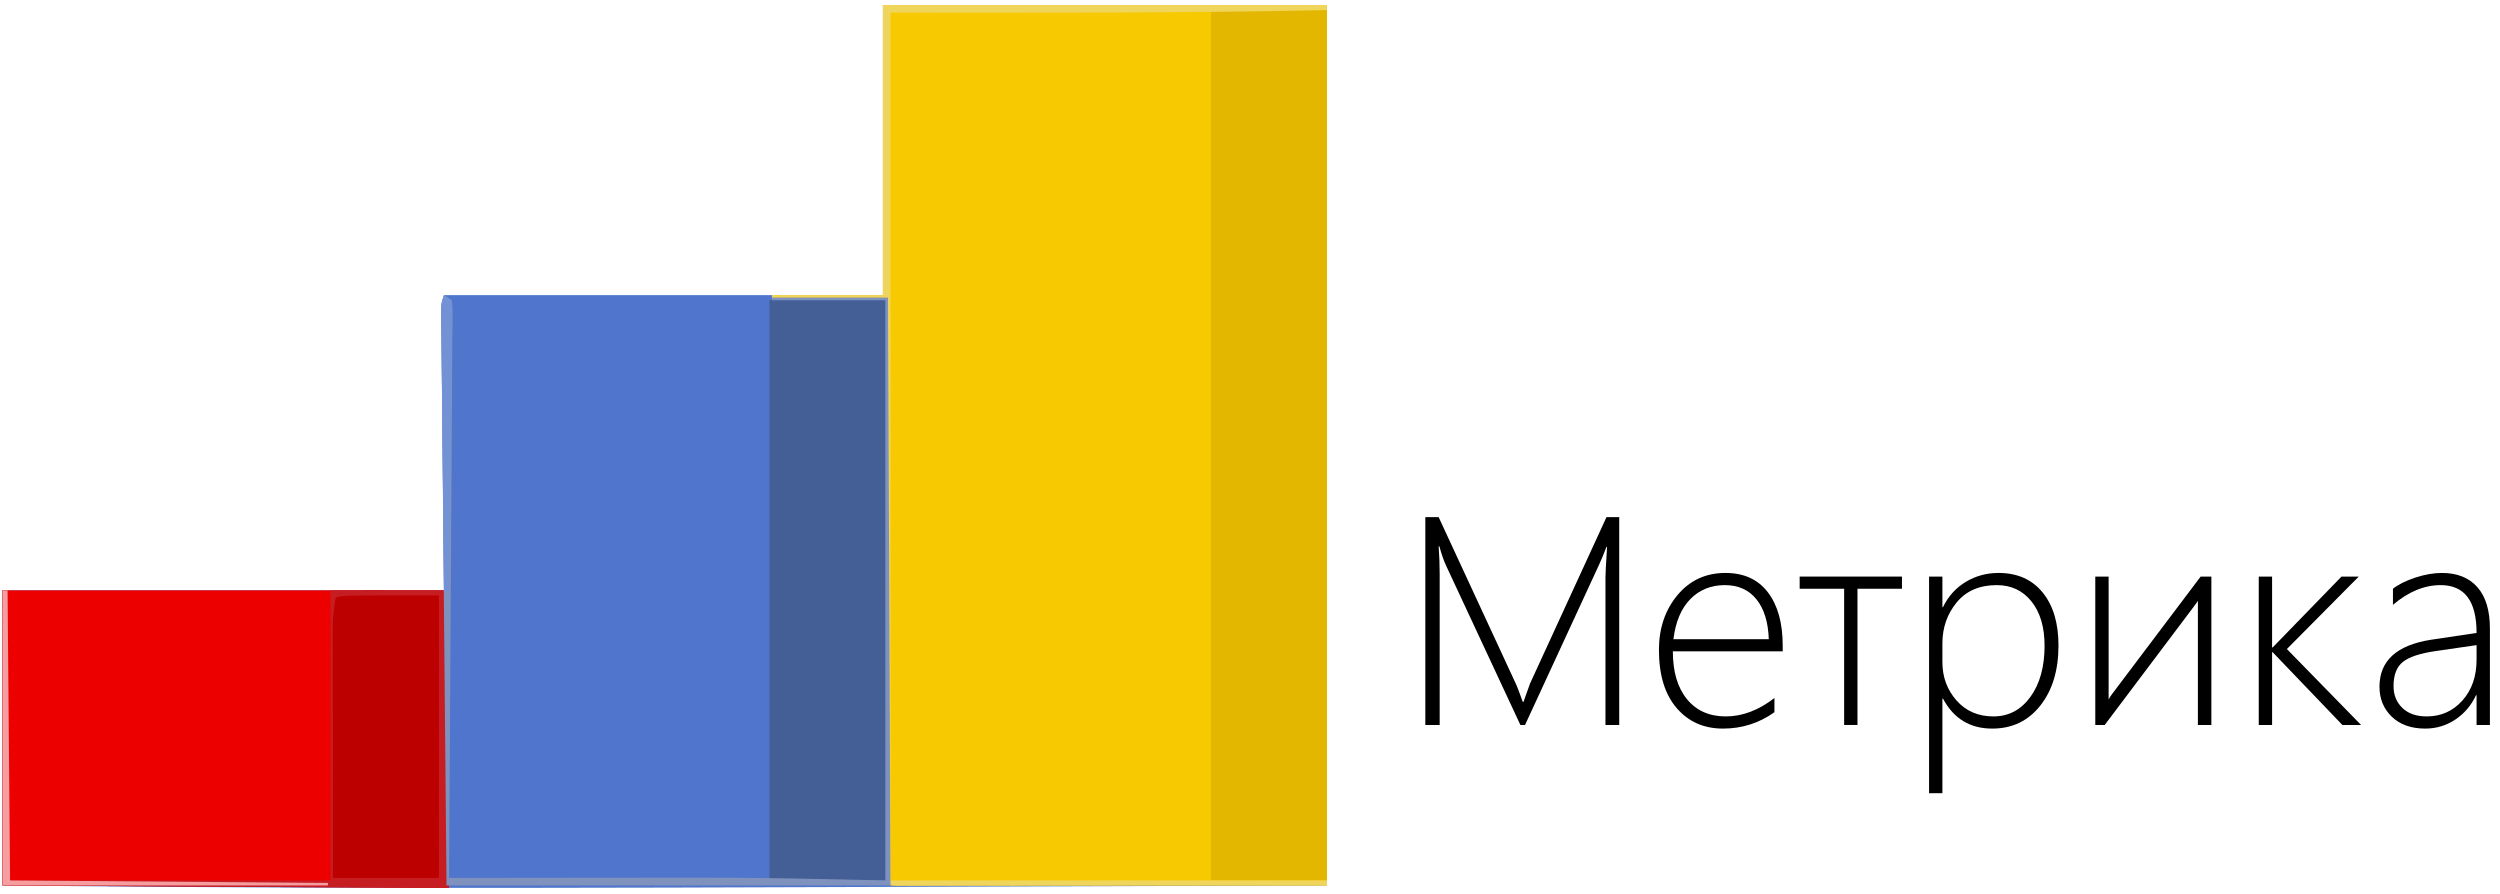
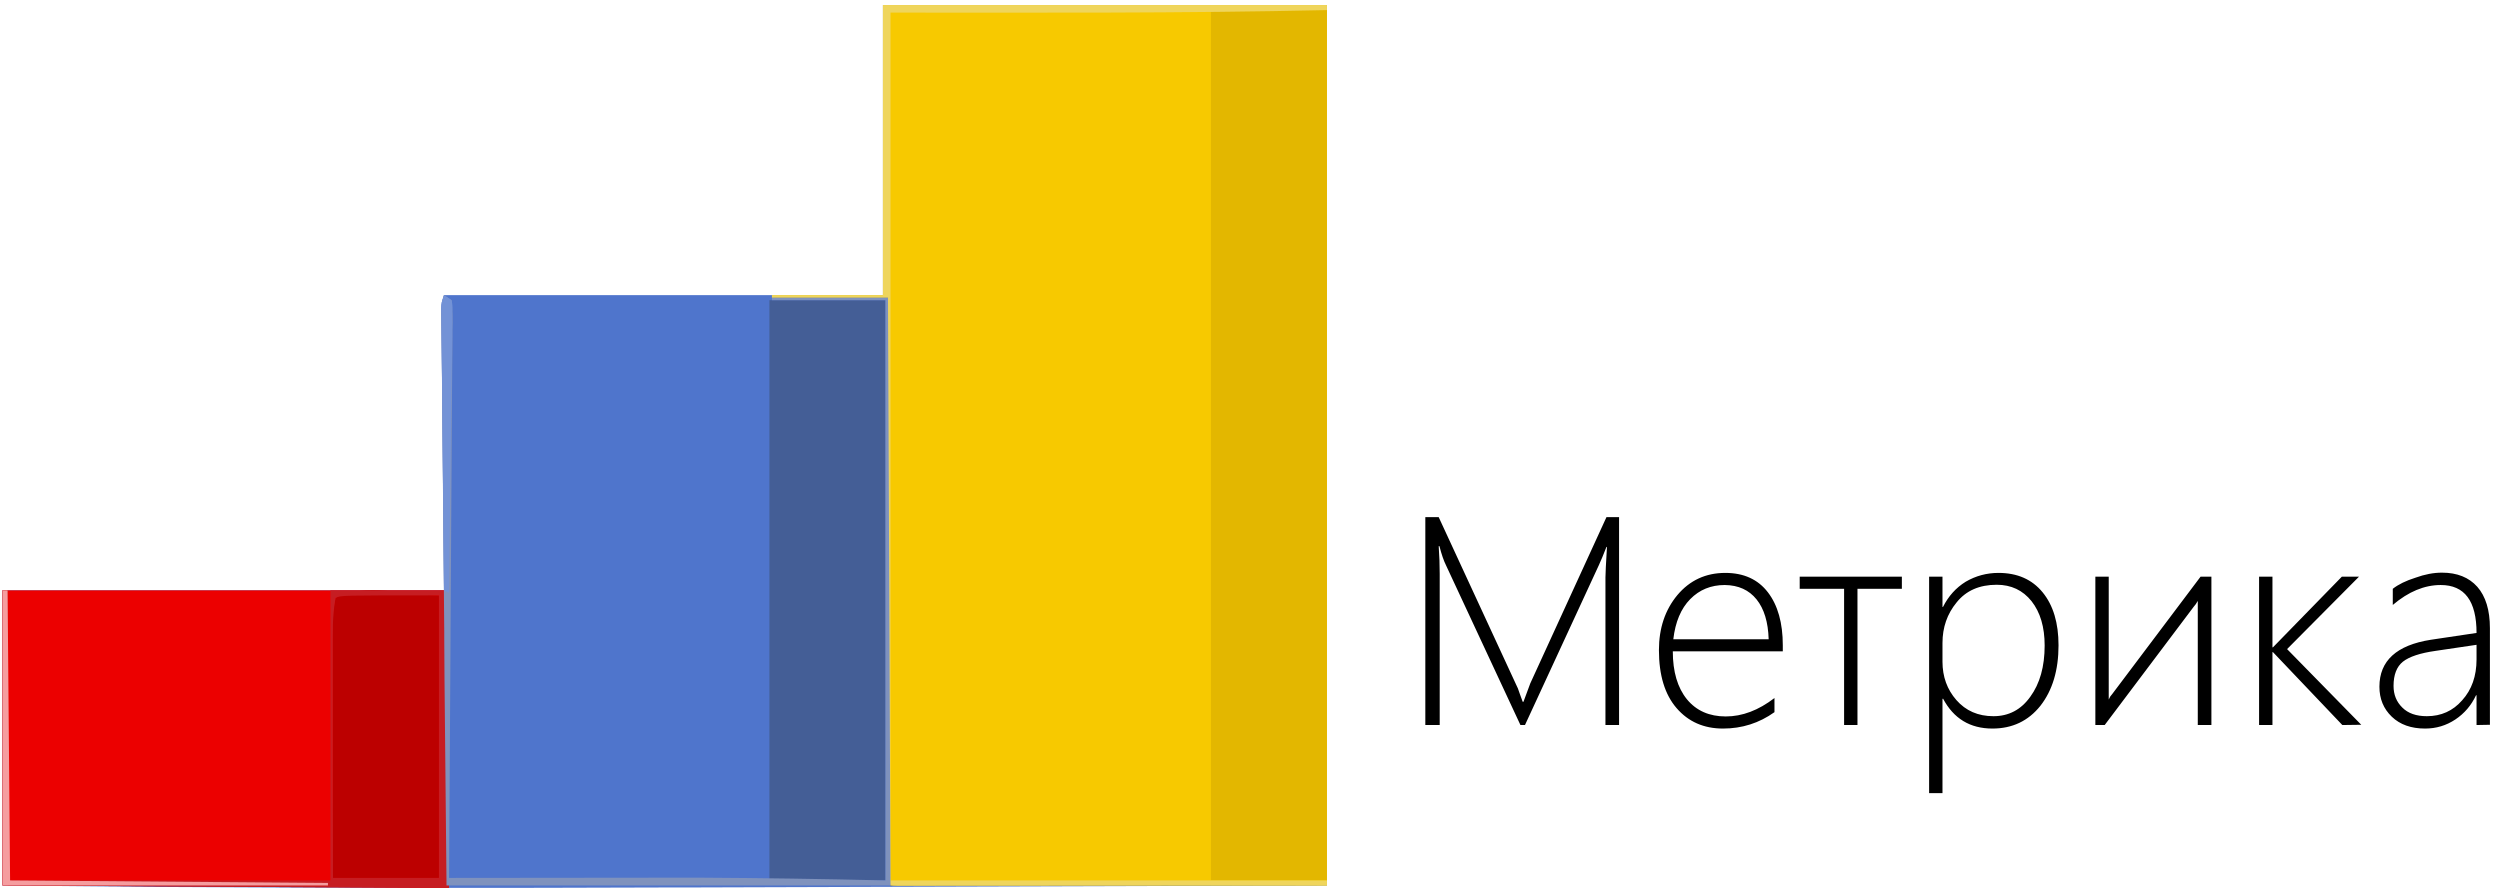
- <svg xmlns="http://www.w3.org/2000/svg" version="1.1" width="991" height="354" viewBox="0 0 991 354">
-   <path d="M0 0 C58.08 0 116.16 0 176 0 C176 115.17 176 230.34 176 349 C-33.922 349.72 -33.922 349.72 -78.993 349.83 C-81.761 349.837 -84.528 349.844 -87.296 349.851 C-152.657 350.013 -218.014 350.032 -283.375 349.562 C-283.823 349.559 -283.823 349.559 -286.093 349.543 C-292.237 349.499 -298.38 349.454 -304.524 349.406 C-305.283 349.401 -306.043 349.395 -306.825 349.389 C-320.884 349.28 -334.942 349.137 -349 349 C-349 310.39 -349 271.78 -349 232 C-291.25 232 -233.5 232 -174 232 C-174.562 175.188 -174.562 175.188 -174.748 157.235 C-174.816 150.012 -174.816 150.012 -174.847 146.633 C-174.869 144.268 -174.893 141.904 -174.919 139.539 C-174.958 135.961 -174.991 132.383 -175.022 128.805 C-175.035 127.748 -175.048 126.691 -175.061 125.602 C-175.068 124.64 -175.075 123.679 -175.082 122.689 C-175.086 122.27 -175.086 122.27 -175.107 120.15 C-175 118 -175 118 -174 115 C-116.58 115 -59.16 115 0 115 C0 77.05 0 39.1 0 0 Z " fill="#4F75CC" transform="translate(350,2)" />
-   <path d="M0 0 C58.08 0 116.16 0 176 0 C176 115.17 176 230.34 176 349 C118.91 349 61.82 349 3 349 C1.104 347.104 1.877 344.322 1.871 341.799 C1.874 340.899 1.877 339.999 1.88 339.072 C1.879 338.124 1.878 337.176 1.877 336.199 C1.875 332.996 1.881 329.793 1.886 326.59 C1.887 324.304 1.887 322.018 1.886 319.732 C1.886 313.505 1.892 307.278 1.899 301.051 C1.905 294.551 1.905 288.052 1.907 281.552 C1.909 270.636 1.916 259.72 1.925 248.803 C1.934 237.558 1.941 226.312 1.945 215.066 C1.945 214.373 1.946 213.681 1.946 212.967 C1.947 209.492 1.948 206.017 1.95 202.542 C1.96 173.695 1.978 144.847 2 116 C-13.18 116 -28.36 116 -44 116 C-44 115.67 -44 115.34 -44 115 C-29.48 115 -14.96 115 0 115 C0 77.05 0 39.1 0 0 Z " fill="#F7C900" transform="translate(350,2)" />
-   <path d="M0 0 C58.08 0 116.16 0 176 0 C176.33 38.94 176.66 77.88 177 118 C147.795 117.835 147.795 117.835 0 117 C0 78.39 0 39.78 0 0 Z " fill="#EC0000" transform="translate(1,234)" />
-   <path d="M0 0 C15.18 0 30.36 0 46 0 C46 113.85 46 227.7 46 345 C30.82 345 15.64 345 0 345 C0 231.15 0 117.3 0 0 Z " fill="#E3B700" transform="translate(480,4)" />
-   <path d="M0 0 C15.18 0 30.36 0 46 0 C46 75.9 46 151.8 46 230 C30.82 230 15.64 230 0 230 C0 154.1 0 78.2 0 0 Z " fill="#445E96" transform="translate(305,119)" />
-   <path d="M0 0 C0 36.96 0 73.92 0 112 C-13.86 112 -27.72 112 -42 112 C-42.023 99.152 -42.041 86.303 -42.052 73.455 C-42.057 67.488 -42.064 61.521 -42.075 55.554 C-42.086 49.79 -42.092 44.026 -42.095 38.262 C-42.097 36.069 -42.1 33.876 -42.106 31.683 C-42.113 28.598 -42.114 25.513 -42.114 22.428 C-42.115 21.981 -42.115 21.981 -42.124 19.715 C-42.104 6.752 -42.104 6.752 -41 1 C-28.773 -5.114 -13.671 0 0 0 Z " fill="#BC0000" transform="translate(174,236)" />
-   <path d="M0 0 C58.08 0 116.16 0 176 0 C176 0.66 176 1.32 176 2 C118.346 3.253 60.668 3 3 3 C3 116.52 3 230.04 3 347 C60.09 347 117.18 347 176 347 C176 347.66 176 348.32 176 349 C153.461 349.023 130.922 349.041 108.383 349.052 C97.918 349.057 87.454 349.064 76.989 349.075 C67.872 349.085 58.754 349.092 49.637 349.094 C44.806 349.095 39.975 349.098 35.145 349.106 C30.603 349.112 26.062 349.115 21.521 349.113 C19.849 349.113 18.177 349.115 16.505 349.119 C14.233 349.124 11.96 349.123 9.688 349.12 C8.413 349.121 7.138 349.122 5.825 349.123 C3 349 3 349 2 348 C1.902 345.016 1.87 342.056 1.88 339.072 C1.879 338.124 1.878 337.176 1.877 336.199 C1.875 332.996 1.881 329.793 1.886 326.59 C1.887 324.304 1.887 322.018 1.886 319.732 C1.886 313.505 1.892 307.278 1.899 301.051 C1.905 294.551 1.905 288.052 1.907 281.552 C1.909 270.636 1.916 259.72 1.925 248.803 C1.934 237.558 1.941 226.312 1.945 215.066 C1.945 214.373 1.946 213.681 1.946 212.967 C1.947 209.492 1.948 206.017 1.95 202.542 C1.96 173.695 1.978 144.847 2 116 C-13.18 116 -28.36 116 -44 116 C-44 115.67 -44 115.34 -44 115 C-29.48 115 -14.96 115 0 115 C0 77.05 0 39.1 0 0 Z " fill="#EFD55C" transform="translate(350,2)" />
-   <path d="M0 0 C0.66 0 1.32 0 2 0 C2 37.95 2 75.9 2 115 C44.24 115 86.48 115 130 115 C130 77.05 130 39.1 130 0 C145.18 0 160.36 0 176 0 C176.33 38.94 176.66 77.88 177 118 C147.795 117.835 147.795 117.835 0 117 C0 78.39 0 39.78 0 0 Z M132 3 C130.66 9.984 130.858 17.339 130.886 24.428 C130.886 25.405 130.886 26.382 130.886 27.389 C130.887 30.576 130.894 33.762 130.902 36.949 C130.904 39.176 130.906 41.402 130.907 43.628 C130.91 49.456 130.92 55.284 130.931 61.112 C130.942 67.071 130.946 73.031 130.951 78.99 C130.962 90.66 130.979 102.33 131 114 C144.86 114 158.72 114 173 114 C173 77.04 173 40.08 173 2 C134 2 134 2 132 3 Z " fill="#C61D22" transform="translate(1,234)" />
-   <path d="M0 0 C0.495 0.33 0.495 0.33 3 2 C3.282 5.046 3.366 7.887 3.323 10.934 C3.321 11.871 3.32 12.808 3.318 13.773 C3.309 16.932 3.279 20.09 3.249 23.249 C3.238 25.505 3.229 27.761 3.221 30.018 C3.195 36.16 3.15 42.302 3.102 48.445 C3.055 54.857 3.026 61.27 2.994 67.683 C2.939 78.452 2.873 89.221 2.799 99.99 C2.723 111.084 2.653 122.177 2.592 133.271 C2.588 133.954 2.584 134.638 2.581 135.342 C2.562 138.771 2.543 142.199 2.524 145.628 C2.369 174.086 2.191 202.543 2 231 C2.306 231 2.306 231 3.855 230.997 C19.001 230.975 34.147 230.958 49.293 230.948 C56.618 230.943 63.944 230.936 71.27 230.925 C77.681 230.914 84.093 230.908 90.505 230.906 C93.875 230.905 97.246 230.901 100.617 230.894 C125.431 230.845 150.177 231.46 175 232 C175 156.1 175 80.2 175 2 C160.15 2 145.3 2 130 2 C130 1.67 130 1.34 130 1 C145.18 1 160.36 1 176 1 C176.33 77.89 176.66 154.78 177 234 C118.92 234 60.84 234 1 234 C0.458 176.192 0.458 176.192 0.24 152.033 C0.19 146.512 0.141 140.992 0.091 135.471 C0.084 134.779 0.078 134.087 0.072 133.374 C-0.03 122.194 -0.135 111.014 -0.241 99.834 C-0.35 88.366 -0.455 76.897 -0.556 65.429 C-0.613 58.985 -0.672 52.541 -0.735 46.097 C-0.795 40.038 -0.849 33.978 -0.9 27.918 C-0.92 25.689 -0.941 23.46 -0.964 21.231 C-0.996 18.198 -1.021 15.164 -1.044 12.13 C-1.055 11.24 -1.066 10.35 -1.077 9.433 C-1.098 6.031 -1.084 3.252 0 0 Z " fill="#7F92BD" transform="translate(176,117)" />
-   <path d="M0 0 C0.66 0 1.32 0 2 0 C2.33 37.95 2.66 75.9 3 115 C23.79 115.165 23.79 115.165 129 116 C129 116.33 129 116.66 129 117 C86.43 117 43.86 117 0 117 C0 78.39 0 39.78 0 0 Z " fill="#F59D9F" transform="translate(1,234)" />
-   <path d="M0 0 C0.495 0.33 0.495 0.33 3 2 C3.354 4.058 3.354 4.058 3.323 6.644 C3.319 7.623 3.314 8.602 3.31 9.61 C3.29 10.688 3.27 11.765 3.249 12.875 C3.239 14.007 3.23 15.139 3.221 16.305 C3.186 20.06 3.13 23.815 3.074 27.57 C3.046 30.168 3.02 32.766 2.994 35.364 C2.931 41.512 2.854 47.66 2.771 53.808 C2.677 60.807 2.6 67.806 2.524 74.805 C2.369 89.203 2.191 103.602 2 118 C1.34 117.67 0.68 117.34 0 117 C-0.154 102.188 -0.302 87.376 -0.443 72.564 C-0.509 65.687 -0.576 58.81 -0.648 51.932 C-0.718 45.299 -0.782 38.666 -0.843 32.033 C-0.867 29.499 -0.893 26.964 -0.921 24.43 C-0.959 20.888 -0.991 17.347 -1.022 13.805 C-1.035 12.75 -1.048 11.695 -1.061 10.608 C-1.068 9.645 -1.075 8.681 -1.082 7.689 C-1.091 6.851 -1.099 6.013 -1.107 5.15 C-1 3 -1 3 0 0 Z " fill="#7392D6" transform="translate(176,117)" />
-   <path d="" fill="#E94B44" transform="translate(0,0)" />
-   <g fill="#000000" transform="translate(554.430,287.378) scale(0.057446,-0.057446)">
-     <path transform="translate(0,0)" d="M1427 0V1018Q1427 1055 1438 1229H1434Q1403 1148 1382 1104L872 0H840L328 1098Q303 1151 281 1233H276Q283 1137 283 1042V0H184V1434H276L811 279Q816 269 822 252Q828 235 835 218Q845 192 856 160H862L873 192Q874 196 907 287L1434 1434H1522V0Z" />
-     <path transform="translate(1706,0)" d="M186 508Q186 297 283.5 178.0Q381 59 551 59Q723 59 887 186V88Q728 -25 532 -25Q334 -25 212.0 117.0Q90 259 90 518Q90 742 217.5 895.5Q345 1049 549 1049Q740 1049 842.0 915.0Q944 781 944 549V508ZM848 592Q842 769 763.0 867.0Q684 965 545 965Q401 965 306.5 868.5Q212 772 190 592Z" />
-     <path transform="translate(2740,0)" d="M426 940V0H334V940H27V1024H733V940Z" />
-     <path transform="translate(3496,0)" d="M260 182H256V-471H164V1024H256V813H260Q315 926 417.5 987.5Q520 1049 643 1049Q838 1049 947.5 914.5Q1057 780 1057 549Q1057 292 931.5 133.5Q806 -25 600 -25Q370 -25 260 182ZM256 563V434Q256 280 353.0 169.5Q450 59 608 59Q765 59 863.0 193.5Q961 328 961 547Q961 739 871.0 852.0Q781 965 631 965Q452 965 354.0 845.0Q256 725 256 563Z" />
-     <path transform="translate(4643,0)" d="M872 0V856Q864 845 856.5 834.0Q849 823 844 817L229 0H164V1024H256V176Q262 187 268.0 197.0Q274 207 281 215L891 1024H965V0Z" />
-     <path transform="translate(5771,0)" d="M741 0 260 502H256V0H164V1024H256V535H260L735 1024H854L358 524L870 0Z" />
-     <path transform="translate(6662,0)" d="M776 0V205H772Q723 100 629.5 37.5Q536 -25 422 -25Q276 -25 191.0 57.0Q106 139 106 264Q106 532 461 588L776 635Q776 965 528 965Q359 965 199 829V940Q256 985 353.5 1017.0Q451 1049 537 1049Q695 1049 781.5 951.0Q868 853 868 666V0ZM494 510Q333 487 268.0 435.5Q203 384 203 268Q203 177 263.5 118.0Q324 59 432 59Q580 59 678.0 168.5Q776 278 776 451V551Z" />
-   </g>
+ <svg xmlns="http://www.w3.org/2000/svg" width="991" height="354" viewBox="0 0 991 354">
+   <path fill="#4f75cc" d="M350 2h176v349l-255 .8h-8.3q-98 .4-196-.2h-2.8l-18.4-.2h-2.3L1 351V234h175l-.7-74.8-.1-10.6-.3-24v-2.5c.1-2.1.1-2.1 1.1-5.1h174z" />
+   <path fill="#f7c900" d="M350 2h176v349H353c-1.9-1.9-1.1-4.7-1.1-7.2v-60.2L352 118h-46v-1h44z" />
+   <path fill="#ec0000" d="M1 234h176l1 118-177-1z" />
+   <path fill="#e3b700" d="M480 4h46v345h-46z" />
+   <path fill="#445e96" d="M305 119h46v230h-46z" />
+   <path fill="#bc0000" d="M174 236v112h-42l-.1-89.6v-2.7c0-13 0-13 1.1-18.7 12.2-6.1 27.3-1 41-1" />
+   <path fill="#efd55c" d="M350 2h176v2c-57.7 1.3-115.3 1-173 1v344h173v2l-170.2.1c-2.8-.1-2.8-.1-3.8-1.1l-.1-9v-57.4L352 118h-46v-1h44z" />
+   <path fill="#c61d22" d="M1 234h2v115h128V234h46l1 118-177-1zm132 3c-1.3 7-1.1 14.3-1.1 21.4V313l.1 35h42V236c-39 0-39 0-41 1" />
+   <path fill="#7f92bd" d="m176 117 3 2a82 82 0 0 1 .3 11.8v9.4l-.2 25.2-.1 19.3-.4 65.6v2L178 348h1.9l96.7-.1q37.2.2 74.4 1.1V119h-45v-1h46l1 233H177l-.8-82-.1-16.5v-2.1L175 129v-2.7c-.1-3.4 0-6.1 1-9.4" />
+   <path fill="#f59d9f" d="M1 234h2l1 115 126 1v1H1z" />
+   <path fill="#7392d6" d="m176 117 3 2c.4 2 .4 2 .3 4.6v9.7l-.3 19-.5 39.5-.5 43.2-2-1-1-106.4v-3l-.1-2.5c.1-2.1.1-2.1 1.1-5.1" />
+   <path d="M636.4 287.4v-58.5q0-2.1.6-12.1h-.2q-1.8 4.6-3 7.2l-29.3 63.4h-1.8l-29.4-63.1q-1.5-3-2.7-7.8h-.3q.4 5.6.4 11v59.9H565V205h5.3l30.7 66.4.7 1.5.7 2 1.2 3.3h.3l.7-1.9 2-5.4 30.2-65.9h5v82.4Zm26.7-29.2q0 12.1 5.6 19 5.6 6.8 15.4 6.8t19.3-7.3v5.6q-9.1 6.5-20.4 6.5-11.4 0-18.4-8.1t-7-23q0-13 7.3-21.8 7.4-8.8 19-8.8 11 0 16.9 7.7t5.9 21v2.4Zm38-4.8q-.3-10.2-4.8-15.8t-12.6-5.7q-8.2 0-13.7 5.6t-6.7 15.9Zm35.2-20v54H731v-54h-17.6v-4.8h40.5v4.8Zm33.9 43.6h-.2v37.4h-5.3v-85.8h5.3v12h.2q3.2-6.4 9-10 6-3.5 13-3.5 11.2 0 17.5 7.7t6.3 21q0 14.8-7.2 24-7.2 9-19 9-13.3 0-19.6-11.9m-.2-22v7.4q0 8.9 5.5 15.2 5.6 6.4 14.7 6.4t14.6-7.7q5.7-7.8 5.7-20.3 0-11-5.2-17.6-5.2-6.5-13.8-6.5-10.3 0-15.9 7-5.6 6.8-5.6 16.1m101.2 32.5v-49.2l-.8 1.3-.8 1-35.3 46.9h-3.7v-58.8h5.3v48.7l.6-1.2.8-1 35-46.5h4.3v58.8Zm57.3 0L901 258.5h-.2v28.9h-5.3v-58.8h5.3v28h.2l27.3-28h6.8l-28.5 28.7 29.4 30Zm53.2 0v-11.8h-.2q-2.8 6-8.2 9.6t-12 3.6q-8.3 0-13.2-4.7t-4.9-11.9q0-15.4 20.4-18.6l18.1-2.7q0-19-14.2-19-9.7 0-19 7.9v-6.4q3.3-2.6 9-4.4 5.5-2 10.5-2 9 0 14 5.6 5 5.7 5 16.4v38.3ZM965.5 258q-9.2 1.3-13 4.3-3.7 3-3.7 9.6 0 5.2 3.5 8.6 3.4 3.4 9.7 3.4 8.5 0 14-6.3 5.7-6.3 5.7-16.2v-5.8Z" />
</svg>
